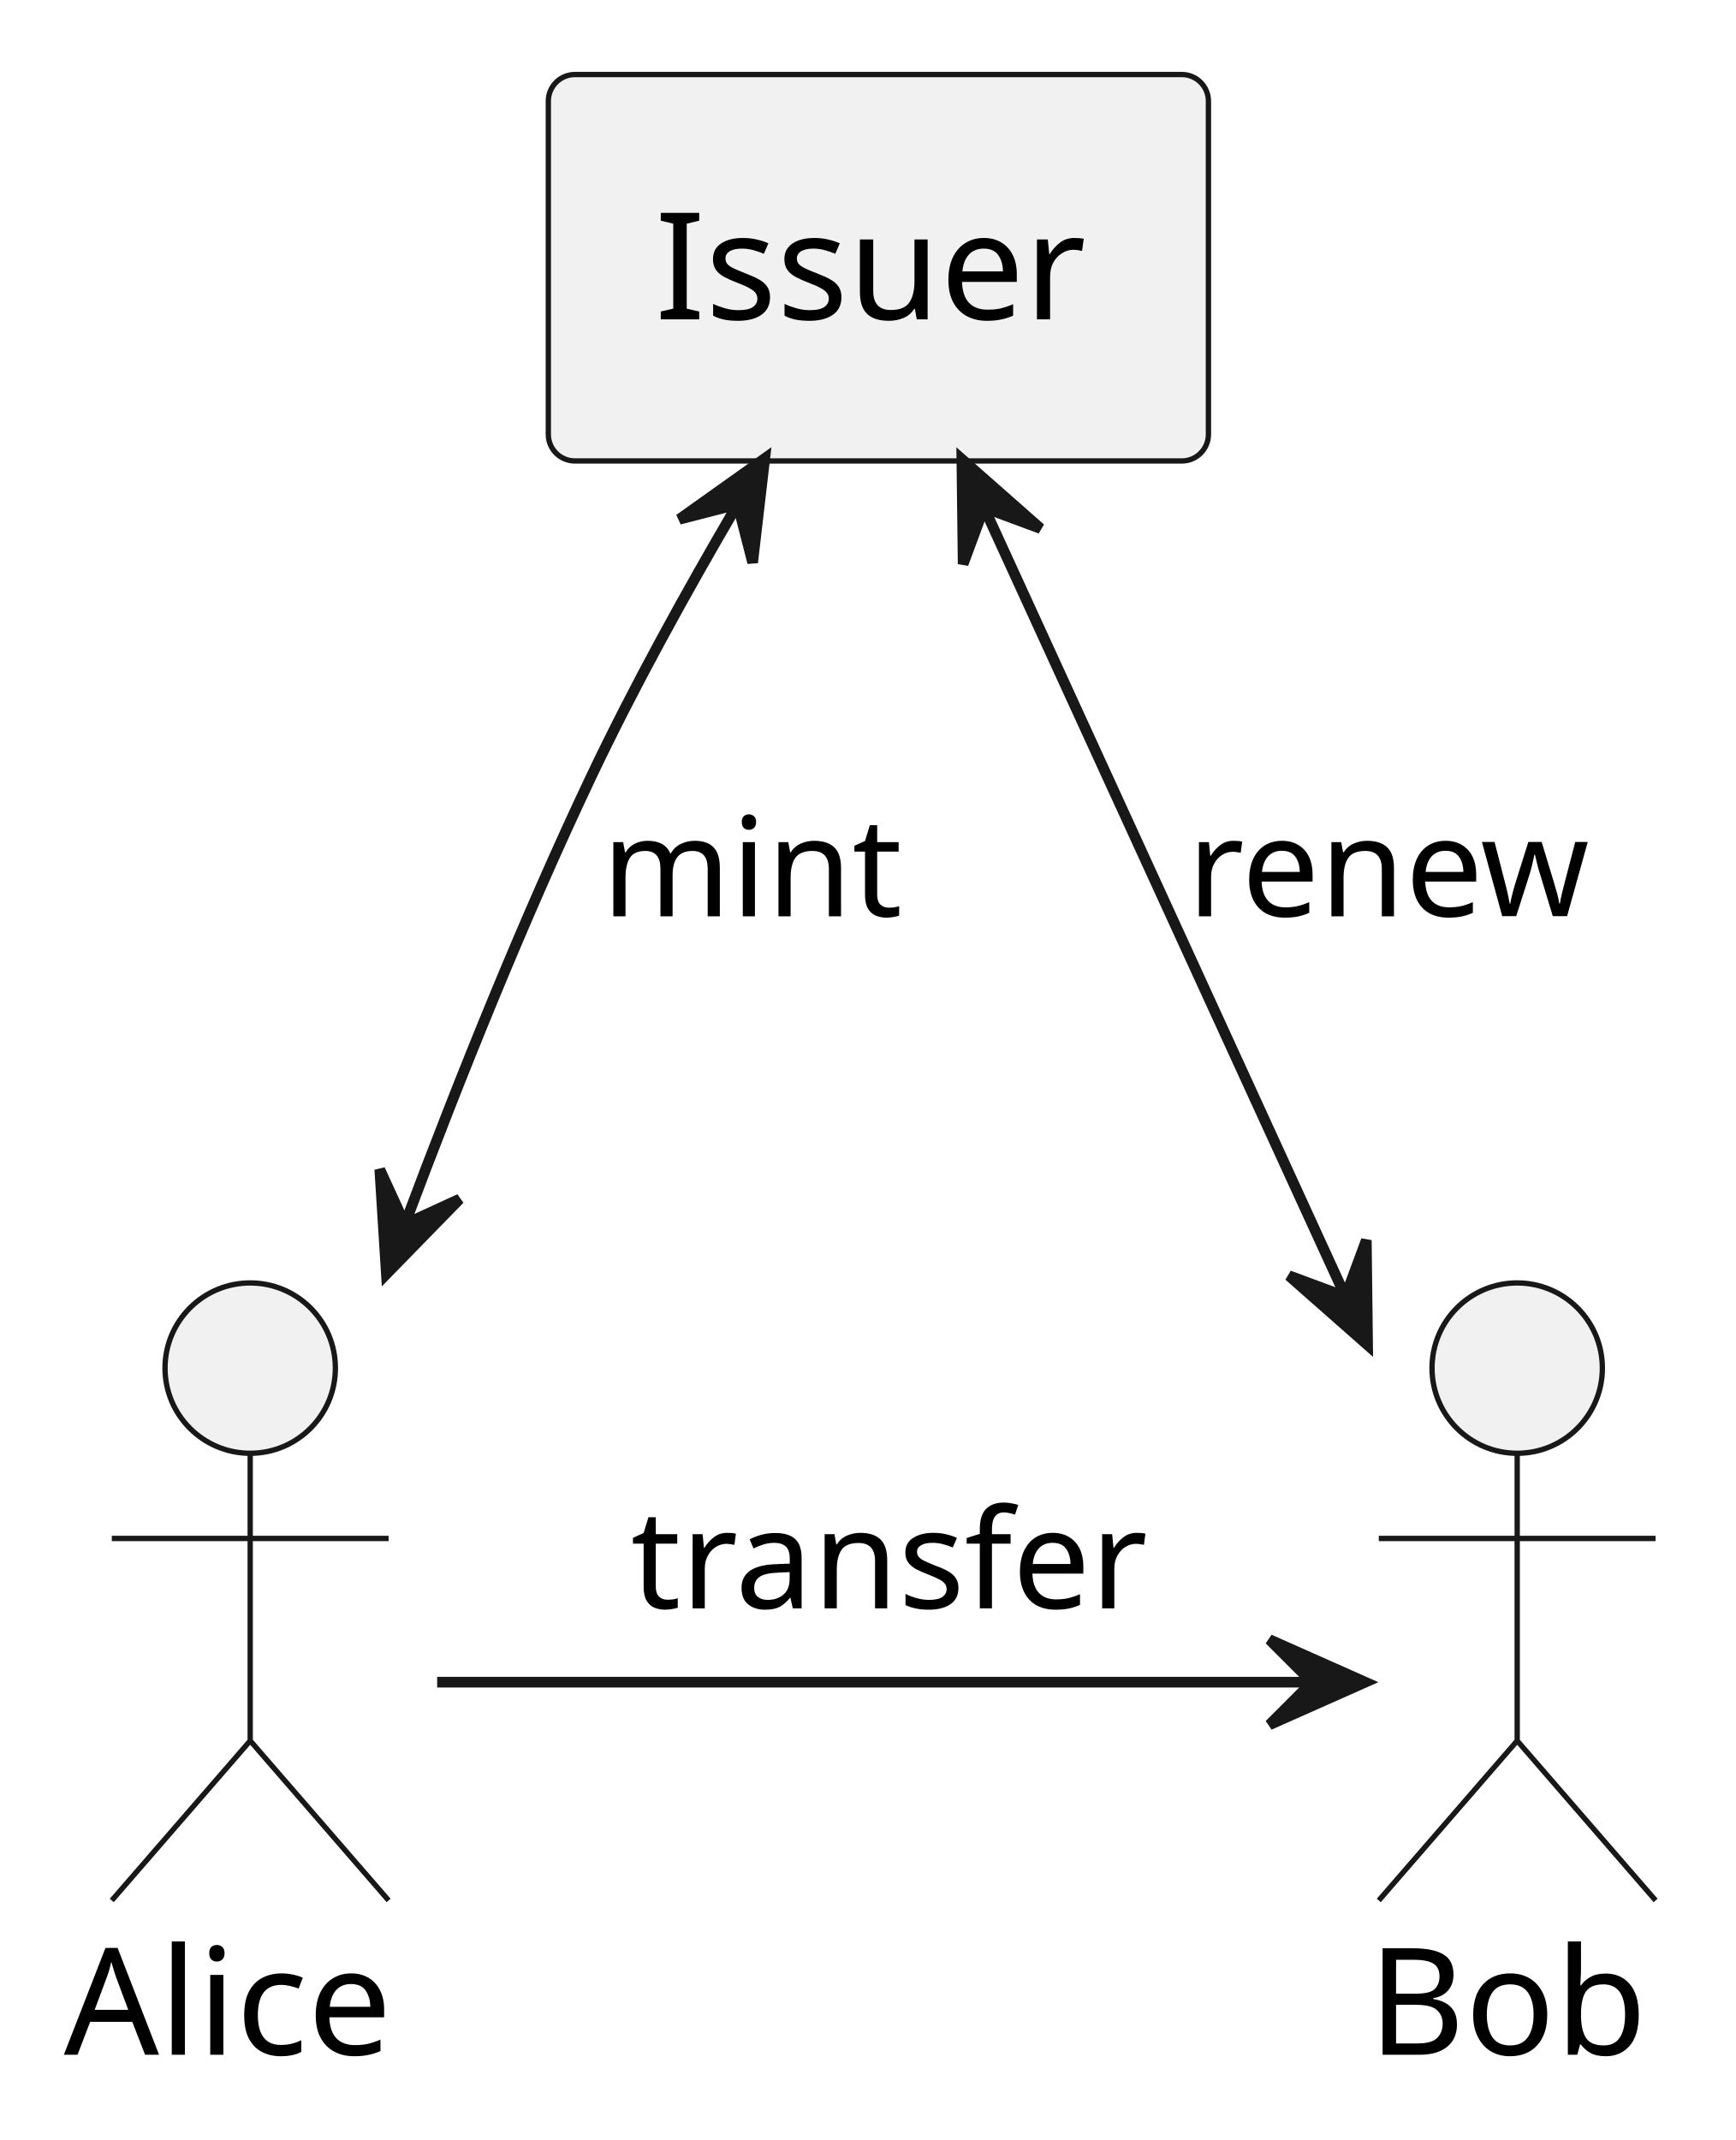
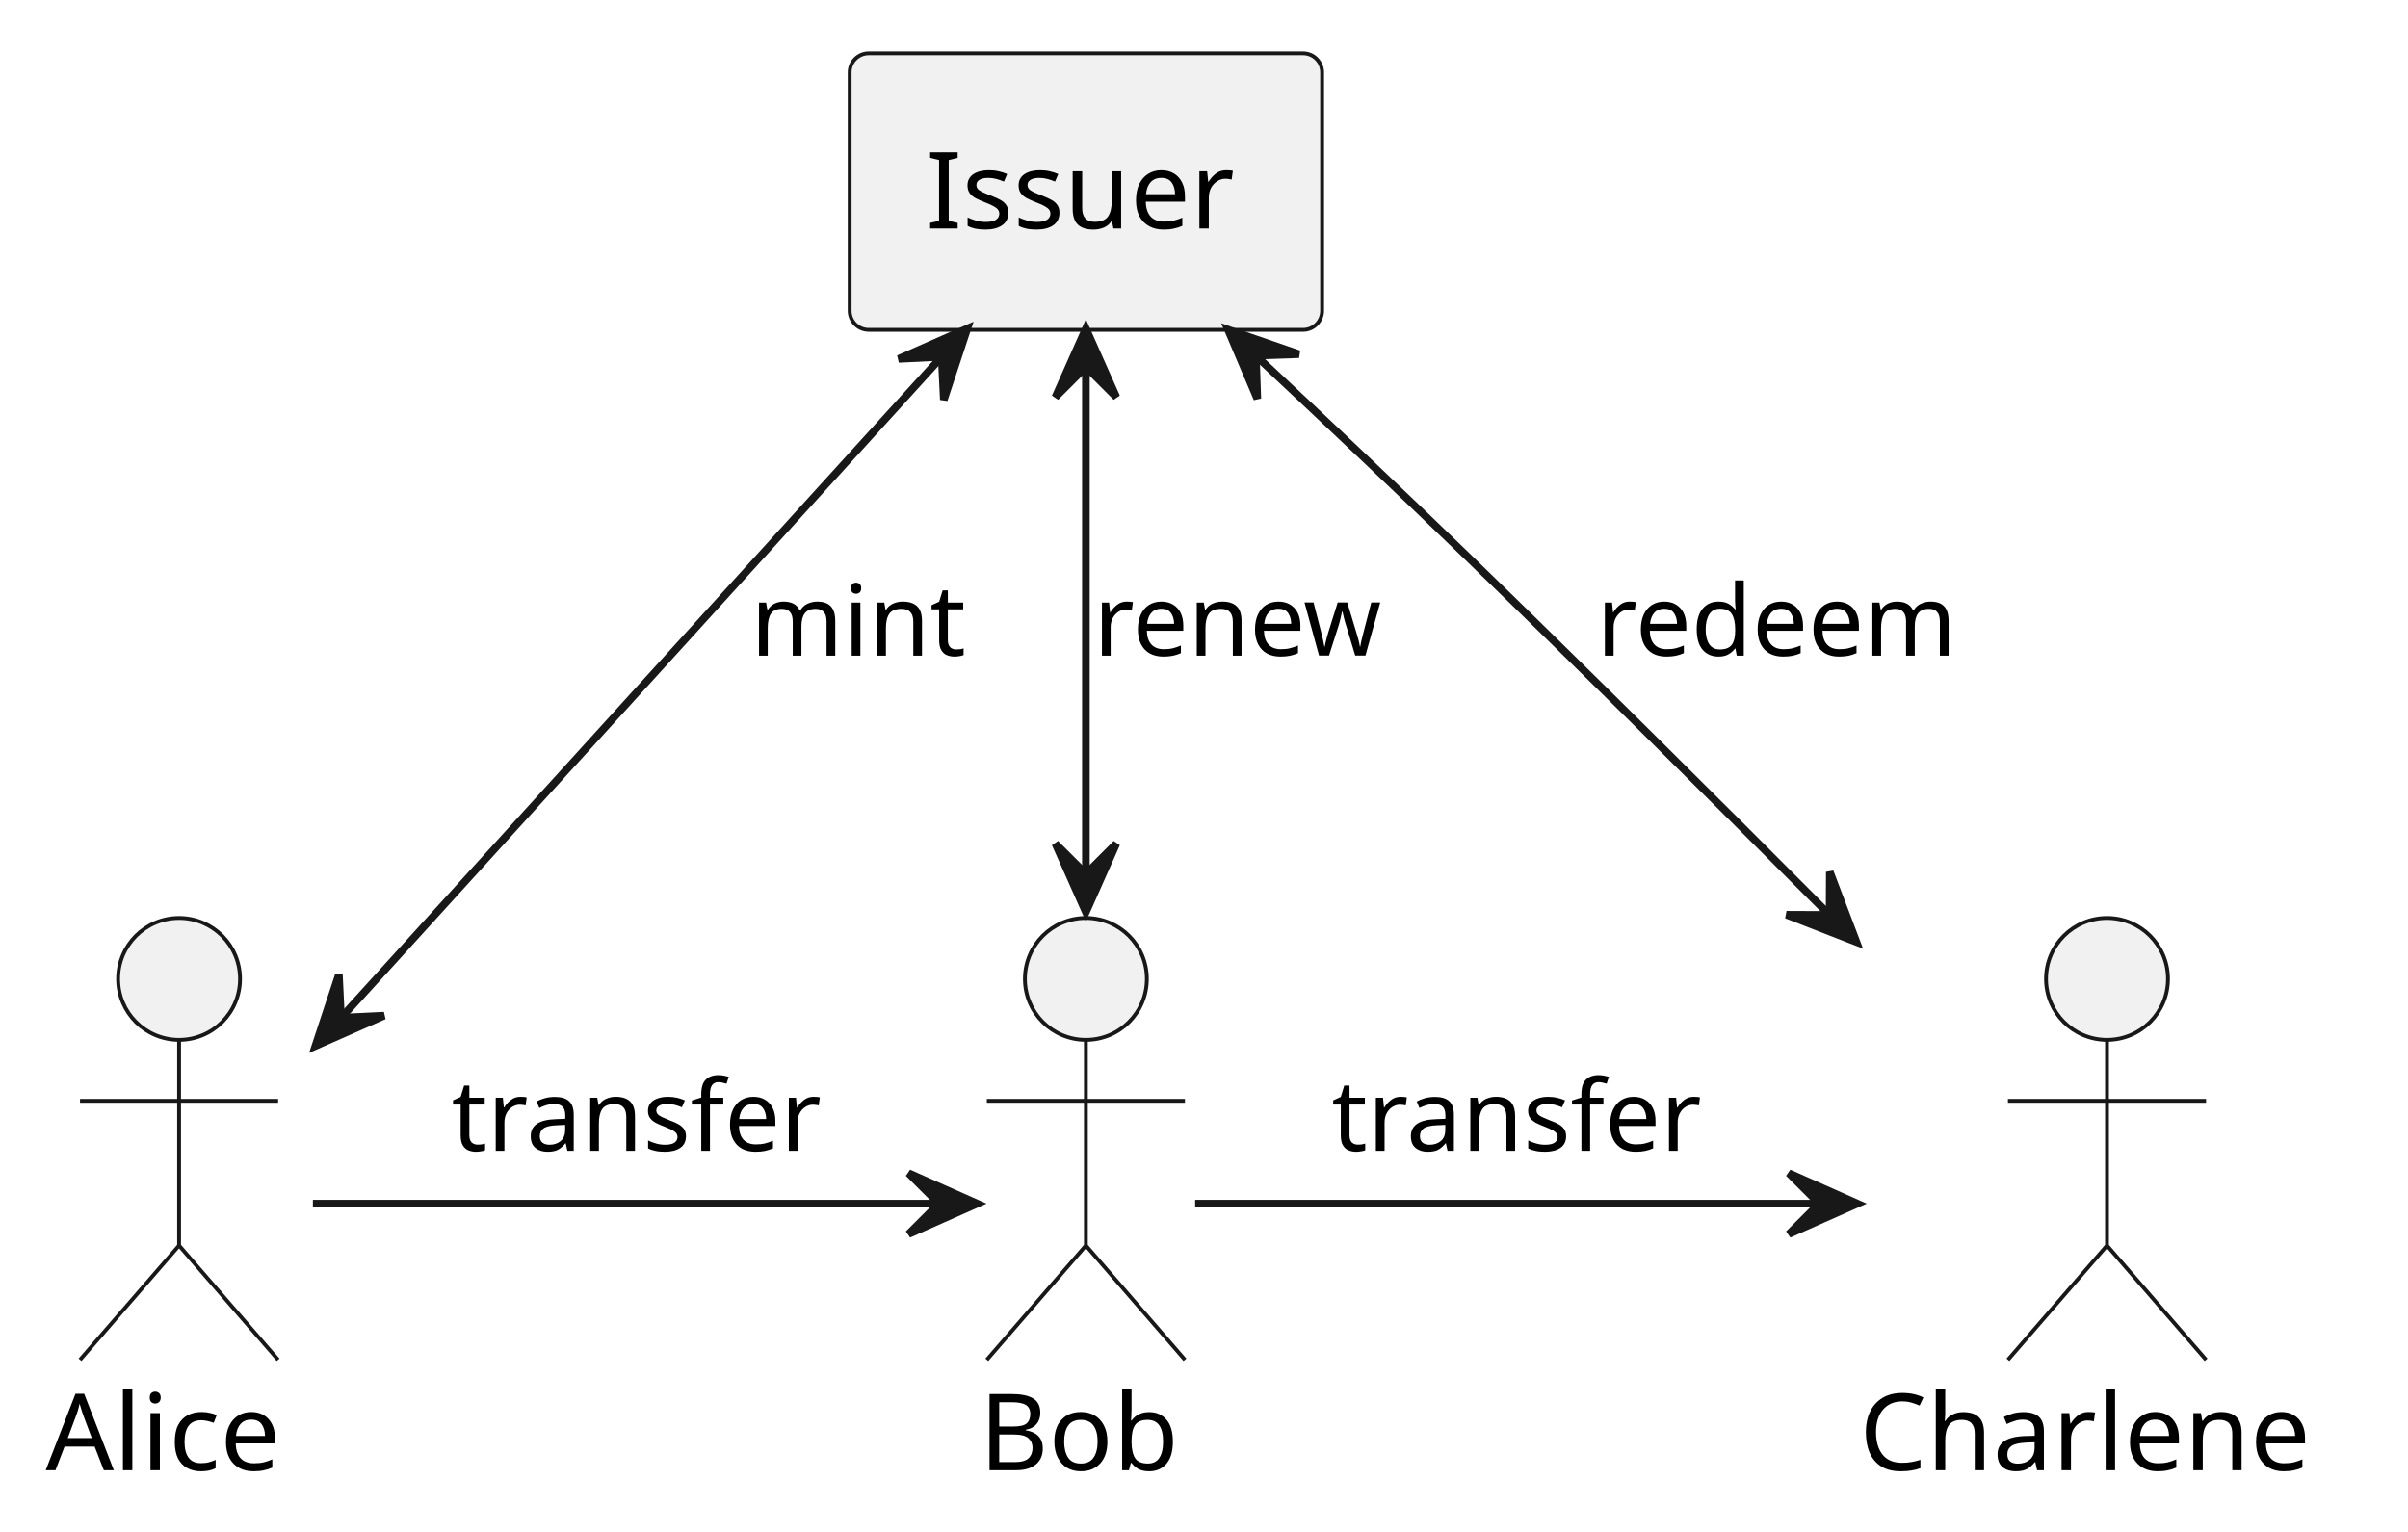
- <svg xmlns="http://www.w3.org/2000/svg" contentStyleType="text/css" height="201px" preserveAspectRatio="none" style="width:163px;height:201px;background:#FFFFFF;" version="1.1" viewBox="0 0 163 201" width="163px" zoomAndPan="magnify">
+ <svg xmlns="http://www.w3.org/2000/svg" contentStyleType="text/css" height="201px" preserveAspectRatio="none" style="width:316px;height:201px;background:#FFFFFF;" version="1.1" viewBox="0 0 316 201" width="316px" zoomAndPan="magnify">
  <defs />
  <g>
    <g id="elem_issuer">
-       <rect fill="#F1F1F1" height="36.297" rx="2.5" ry="2.5" style="stroke:#181818;stroke-width:0.5;" width="62" x="51.5" y="7" />
-       <text fill="#000000" font-family="sans-serif" font-size="14" lengthAdjust="spacing" textLength="42" x="61.5" y="29.995">Issuer</text>
+       <rect fill="#F1F1F1" height="36.297" rx="2.5" ry="2.5" style="stroke:#181818;stroke-width:0.5;" width="62" x="111.5" y="7" />
+       <text fill="#000000" font-family="sans-serif" font-size="14" lengthAdjust="spacing" textLength="42" x="121.5" y="29.995">Issuer</text>
    </g>
    <g id="elem_alice">
      <ellipse cx="23.5" cy="128.5" fill="#F1F1F1" rx="8" ry="8" style="stroke:#181818;stroke-width:0.5;" />
      <path d="M23.5,136.5 L23.5,163.5 M10.5,144.5 L36.5,144.5 M23.5,163.5 L10.5,178.5 M23.5,163.5 L36.5,178.5 " fill="none" style="stroke:#181818;stroke-width:0.5;" />
      <text fill="#000000" font-family="sans-serif" font-size="14" lengthAdjust="spacing" textLength="35" x="6" y="192.995">Alice</text>
    </g>
    <g id="elem_bob">
      <ellipse cx="142.5" cy="128.5" fill="#F1F1F1" rx="8" ry="8" style="stroke:#181818;stroke-width:0.5;" />
      <path d="M142.5,136.5 L142.5,163.5 M129.5,144.5 L155.5,144.5 M142.5,163.5 L129.5,178.5 M142.5,163.5 L155.5,178.5 " fill="none" style="stroke:#181818;stroke-width:0.5;" />
      <text fill="#000000" font-family="sans-serif" font-size="14" lengthAdjust="spacing" textLength="28" x="128.5" y="192.995">Bob</text>
    </g>
+     <g id="elem_charlene">
+       <ellipse cx="276.5" cy="128.5" fill="#F1F1F1" rx="8" ry="8" style="stroke:#181818;stroke-width:0.5;" />
+       <path d="M276.5,136.5 L276.5,163.5 M263.5,144.5 L289.5,144.5 M276.5,163.5 L263.5,178.5 M276.5,163.5 L289.5,178.5 " fill="none" style="stroke:#181818;stroke-width:0.5;" />
+       <text fill="#000000" font-family="sans-serif" font-size="14" lengthAdjust="spacing" textLength="65" x="244" y="192.995">Charlene</text>
+     </g>
    <g id="link_issuer_alice">
-       <path d="M69.05,47.76 C64.47,55.58 59.51,64.55 55.5,73 C49.19,86.31 43.18,101.23 38.11,114.76 " fill="none" id="issuer-alice" style="stroke:#181818;stroke-width:1.0;" />
-       <polygon fill="#181818" points="36.29,119.67,43.17,112.622,38.028,114.982,35.669,109.841,36.29,119.67" style="stroke:#181818;stroke-width:1.0;" />
-       <polygon fill="#181818" points="71.83,43.06,63.806,48.771,69.285,47.364,70.692,52.843,71.83,43.06" style="stroke:#181818;stroke-width:1.0;" />
-       <text fill="#000000" font-family="sans-serif" font-size="13" lengthAdjust="spacing" textLength="30" x="56.5" y="86.067">mint</text>
+       <path d="M123.45,46.97 C102,70.59 67.23,108.86 44.87,133.48 " fill="none" id="issuer-alice" style="stroke:#181818;stroke-width:1.0;" />
+       <polygon fill="#181818" points="41.39,137.3,50.4,133.323,44.75,133.597,44.475,127.947,41.39,137.3" style="stroke:#181818;stroke-width:1.0;" />
+       <polygon fill="#181818" points="126.94,43.13,117.93,47.107,123.58,46.833,123.855,52.483,126.94,43.13" style="stroke:#181818;stroke-width:1.0;" />
+       <text fill="#000000" font-family="sans-serif" font-size="13" lengthAdjust="spacing" textLength="30" x="98.5" y="86.067">mint</text>
    </g>
    <g id="link_alice_bob">
      <path d="M41.06,158 C62.97,158 100.3,158 123.06,158 " fill="none" id="alice-to-bob" style="stroke:#181818;stroke-width:1.0;" />
      <polygon fill="#181818" points="128.23,158,119.23,154,123.23,158,119.23,162,128.23,158" style="stroke:#181818;stroke-width:1.0;" />
      <text fill="#000000" font-family="sans-serif" font-size="13" lengthAdjust="spacing" textLength="51" x="59.25" y="151.067">transfer</text>
    </g>
    <g id="link_issuer_bob">
-       <path d="M92.48,47.79 C101.69,67.91 115.54,98.15 126.34,121.71 " fill="none" id="issuer-bob" style="stroke:#181818;stroke-width:1.0;" />
-       <polygon fill="#181818" points="128.45,126.33,128.33,116.482,126.364,121.786,121.06,119.82,128.45,126.33" style="stroke:#181818;stroke-width:1.0;" />
-       <polygon fill="#181818" points="90.34,43.13,90.46,52.978,92.426,47.674,97.73,49.64,90.34,43.13" style="stroke:#181818;stroke-width:1.0;" />
-       <text fill="#000000" font-family="sans-serif" font-size="13" lengthAdjust="spacing" textLength="40" x="111.5" y="86.067">renew</text>
+       <path d="M142.5,48.38 C142.5,66.49 142.5,92.49 142.5,114.52 " fill="none" id="issuer-bob" style="stroke:#181818;stroke-width:1.0;" />
+       <polygon fill="#181818" points="142.5,119.74,146.5,110.74,142.5,114.74,138.5,110.74,142.5,119.74" style="stroke:#181818;stroke-width:1.0;" />
+       <polygon fill="#181818" points="142.5,43.13,138.5,52.13,142.5,48.13,146.5,52.13,142.5,43.13" style="stroke:#181818;stroke-width:1.0;" />
+       <text fill="#000000" font-family="sans-serif" font-size="13" lengthAdjust="spacing" textLength="40" x="143.5" y="86.067">renew</text>
+     </g>
+     <g id="link_bob_charlene">
+       <path d="M156.84,158 C176.15,158 211.21,158 238.41,158 " fill="none" id="bob-to-charlene" style="stroke:#181818;stroke-width:1.0;" />
+       <polygon fill="#181818" points="243.74,158,234.74,154,238.74,158,234.74,162,243.74,158" style="stroke:#181818;stroke-width:1.0;" />
+       <text fill="#000000" font-family="sans-serif" font-size="13" lengthAdjust="spacing" textLength="51" x="174.75" y="151.067">transfer</text>
+     </g>
+     <g id="link_issuer_charlene">
+       <path d="M165.26,47.11 C173.85,55.16 183.68,64.45 192.5,73 C208.2,88.22 225.3,105.24 239.95,119.96 " fill="none" id="issuer-charlene" style="stroke:#181818;stroke-width:1.0;" />
+       <polygon fill="#181818" points="243.62,123.65,240.122,114.443,240.099,120.1,234.442,120.077,243.62,123.65" style="stroke:#181818;stroke-width:1.0;" />
+       <polygon fill="#181818" points="161.15,43.27,164.999,52.336,164.805,46.682,170.458,46.488,161.15,43.27" style="stroke:#181818;stroke-width:1.0;" />
+       <text fill="#000000" font-family="sans-serif" font-size="13" lengthAdjust="spacing" textLength="50" x="209.5" y="86.067">redeem</text>
    </g>
  </g>
</svg>
